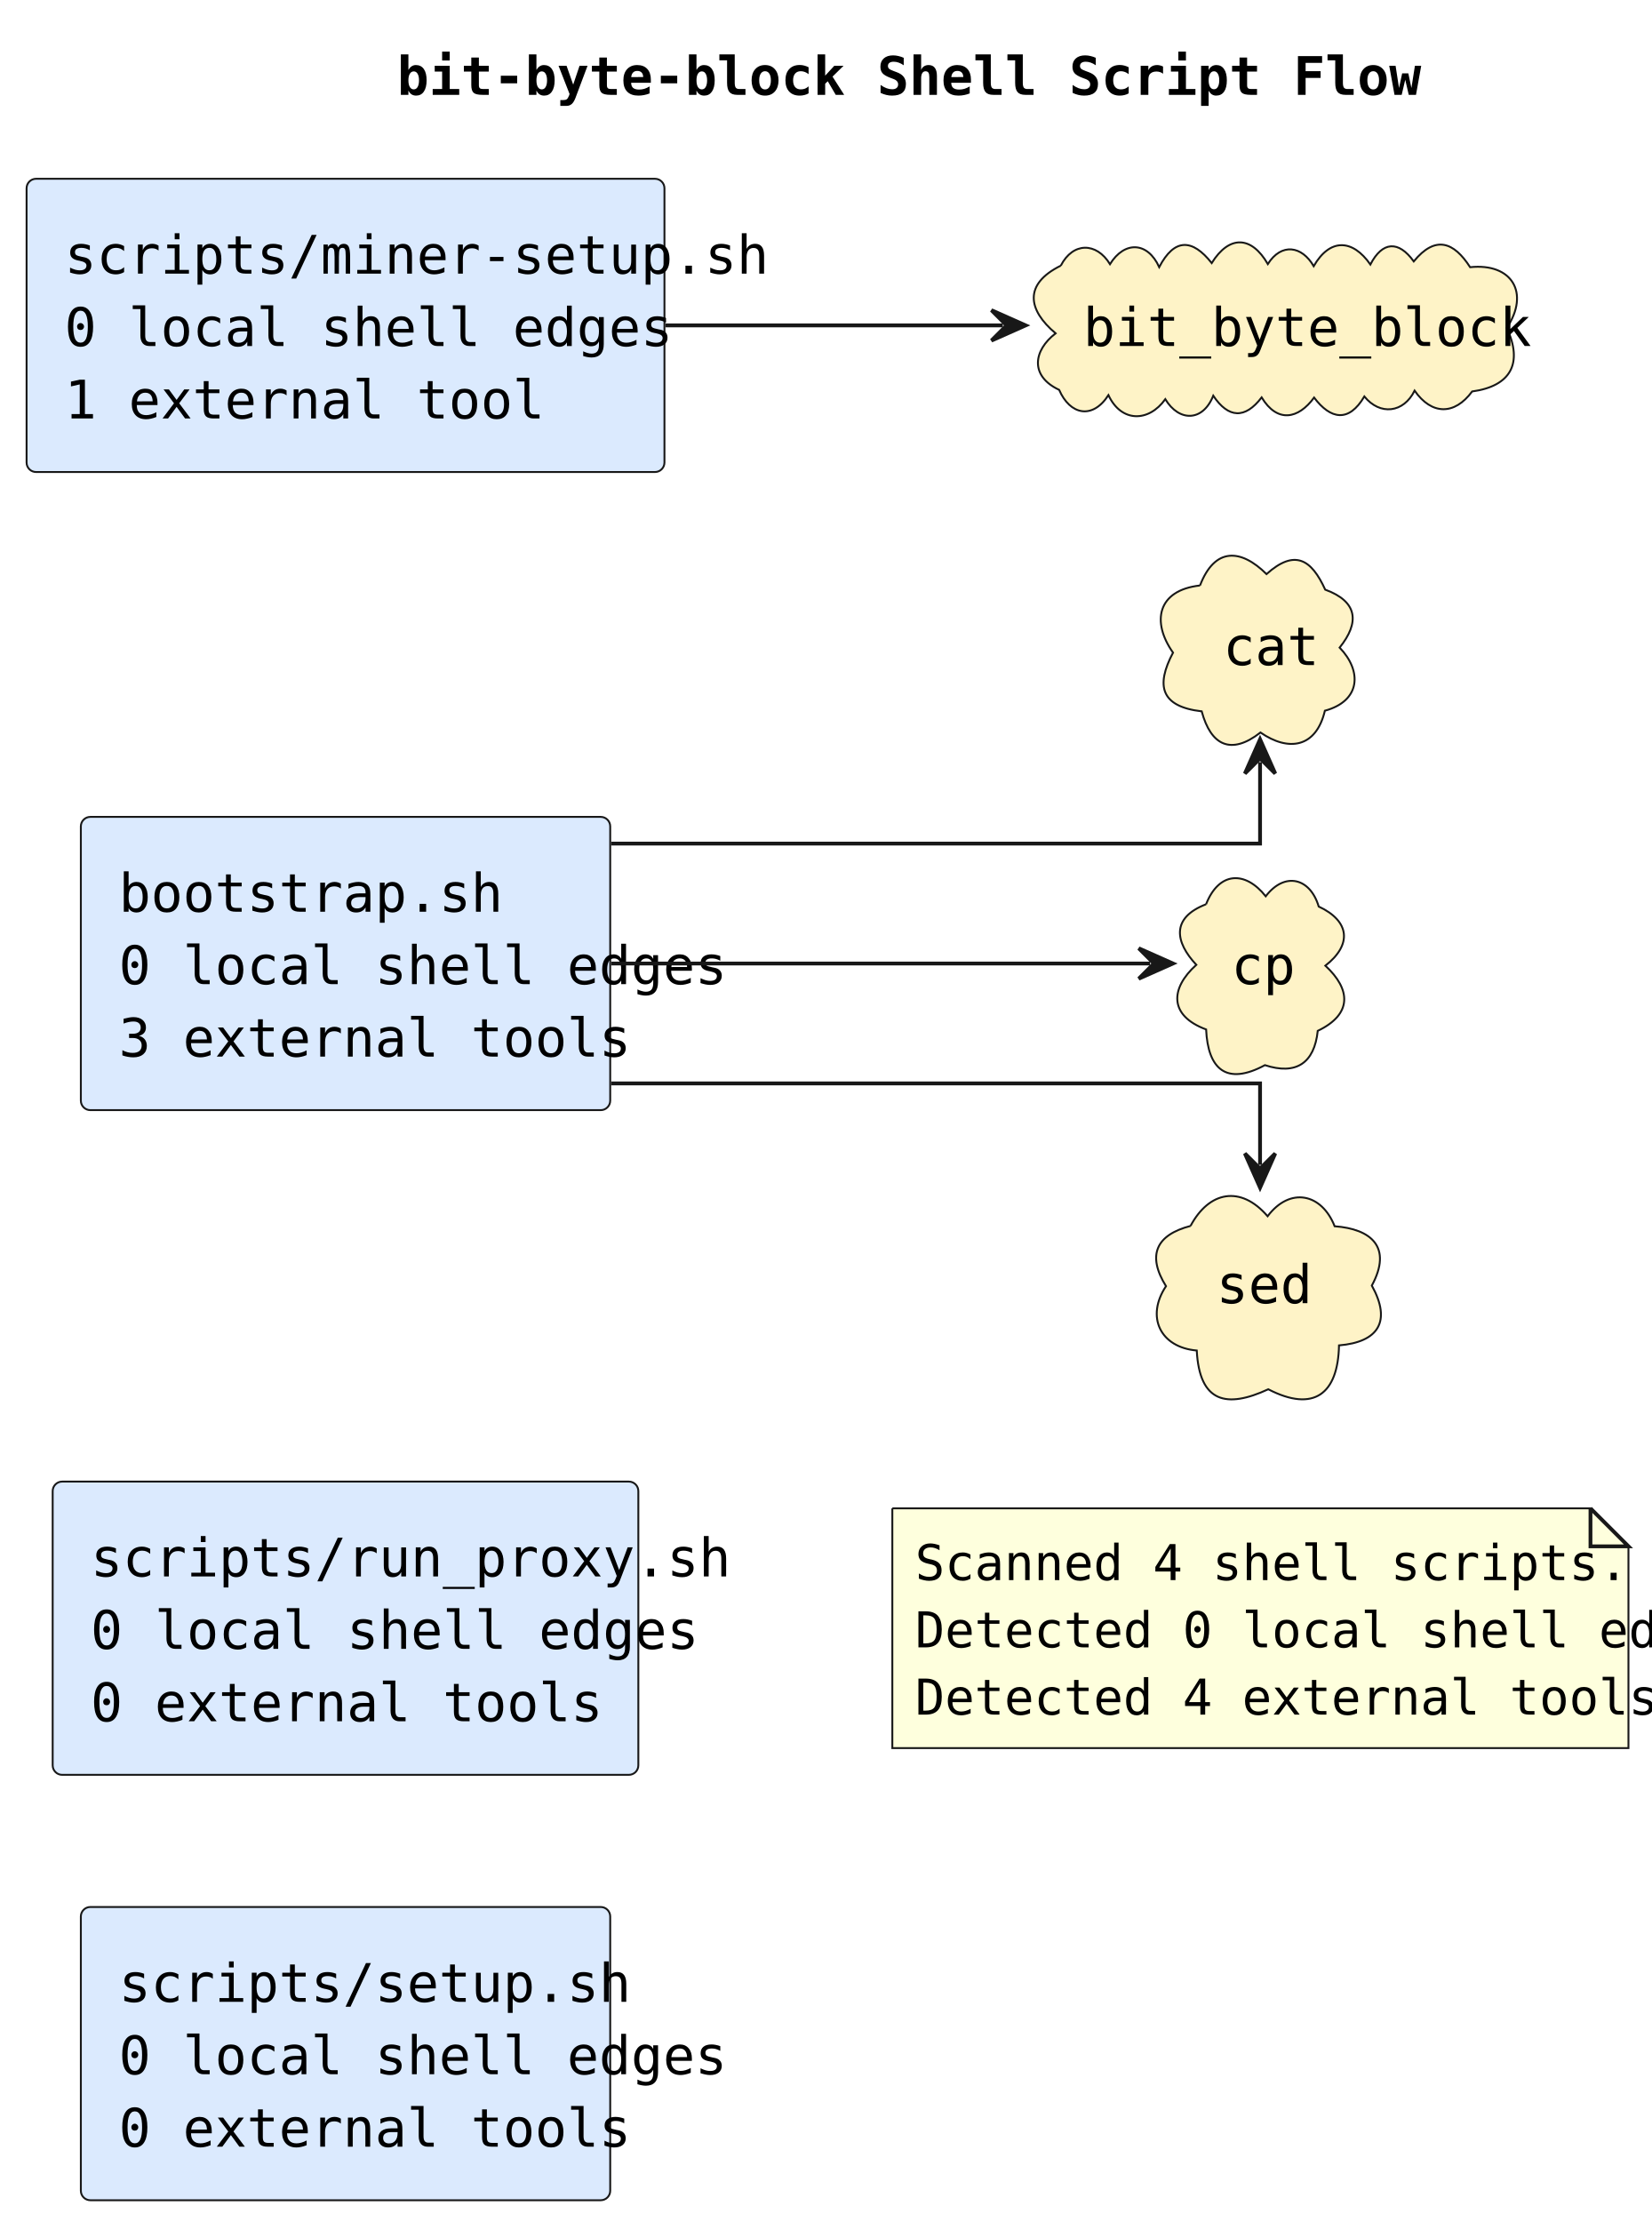
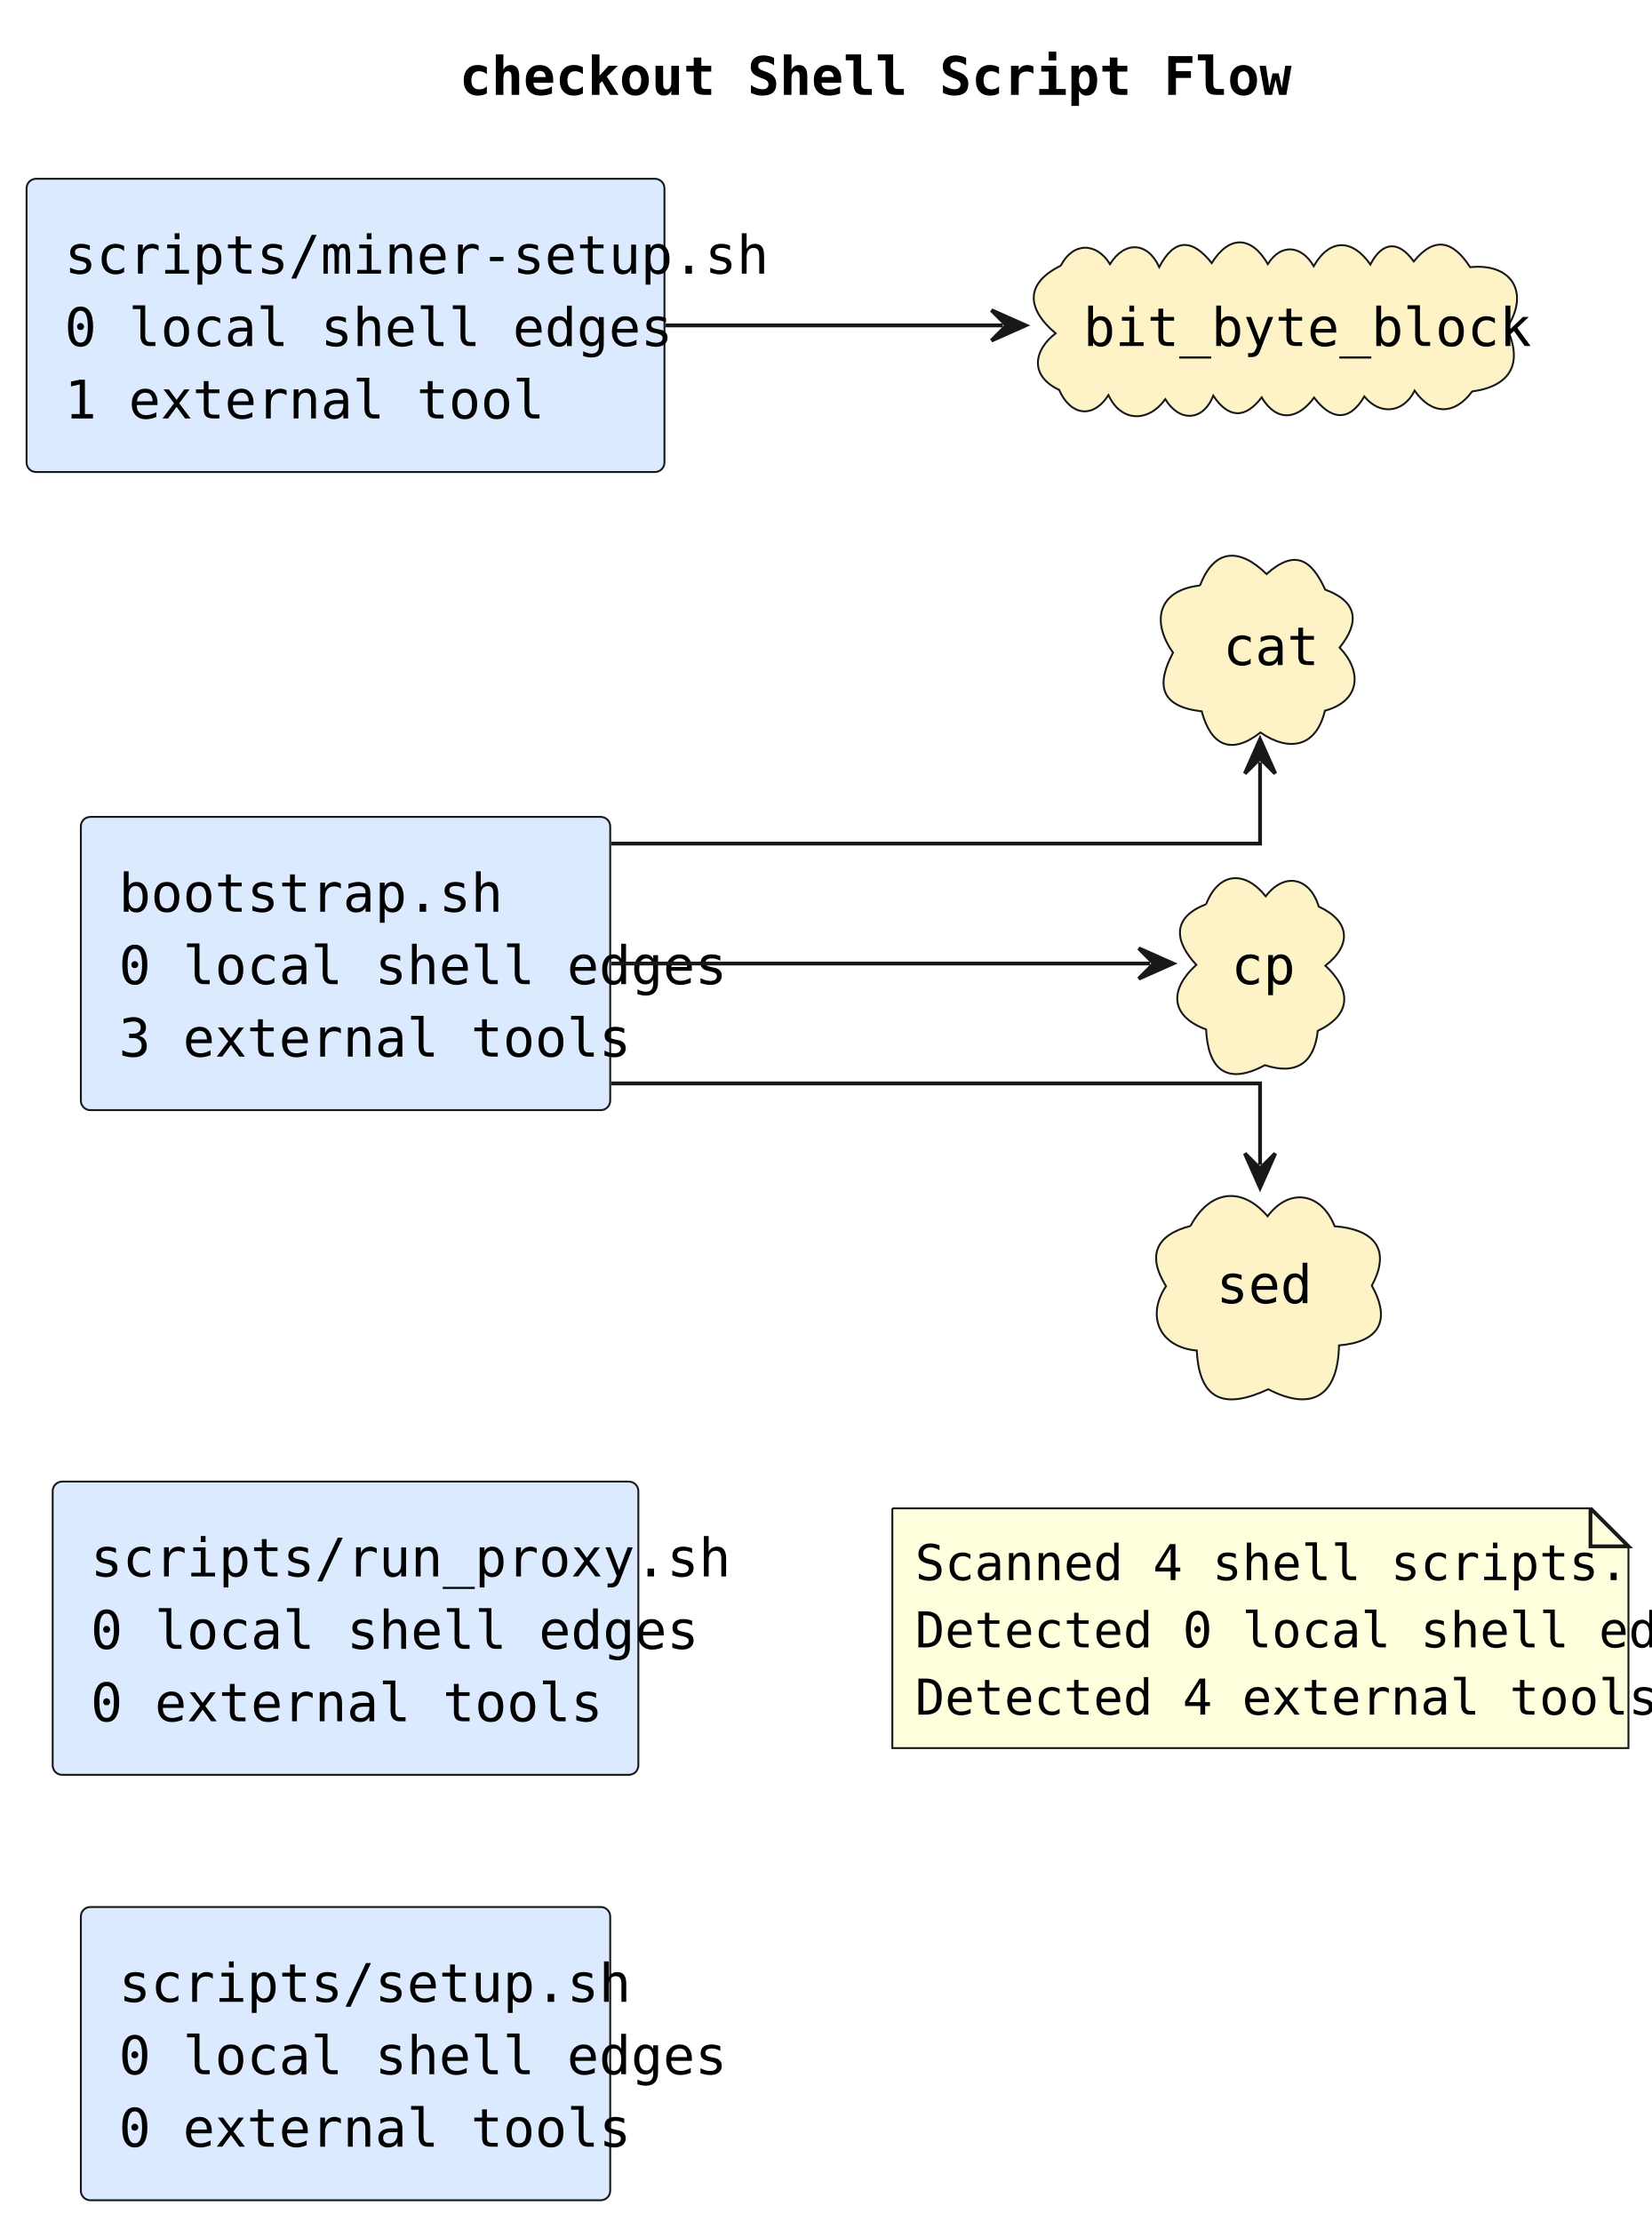
<svg xmlns="http://www.w3.org/2000/svg" contentStyleType="text/css" data-diagram-type="DESCRIPTION" height="585px" preserveAspectRatio="none" style="width:435px;height:585px;background:#FFFFFF;" version="1.1" viewBox="0 0 435 585" width="435px" zoomAndPan="magnify">
  <defs />
  <g>
    <g class="title" data-source-line="1">
-       <text fill="#000000" font-family="Monospace" font-size="14" font-weight="bold" lengthAdjust="spacing" textLength="212.761" x="104.522" y="24.966">bit-byte-block Shell Script Flow</text>
+       <text fill="#000000" font-family="Monospace" font-size="14" font-weight="bold" lengthAdjust="spacing" textLength="179.896" x="120.955" y="24.966">checkout Shell Script Flow</text>
    </g>
    <g class="entity" data-qualified-name="shell_bootstrap_sh" data-source-line="7" id="ent0002">
      <rect fill="#DBEAFE" height="77.204" rx="2.5" ry="2.5" style="stroke:#181818;stroke-width:0.5;" width="139.392" x="21.29" y="215.068" />
      <text fill="#000000" font-family="Monospace" font-size="14" lengthAdjust="spacing" textLength="83.72" x="31.29" y="240.034">bootstrap.sh</text>
      <text fill="#000000" font-family="Monospace" font-size="14" lengthAdjust="spacing" textLength="119.391" x="31.29" y="259.102">0 local shell edges</text>
      <text fill="#000000" font-family="Monospace" font-size="14" lengthAdjust="spacing" textLength="101.752" x="31.29" y="278.17">3 external tools</text>
    </g>
    <g class="entity" data-qualified-name="shell_scripts_miner_setup_sh" data-source-line="8" id="ent0003">
      <rect fill="#DBEAFE" height="77.204" rx="2.5" ry="2.5" style="stroke:#181818;stroke-width:0.5;" width="167.965" x="7" y="47.068" />
      <text fill="#000000" font-family="Monospace" font-size="14" lengthAdjust="spacing" textLength="147.965" x="17" y="72.034">scripts/miner-setup.sh</text>
      <text fill="#000000" font-family="Monospace" font-size="14" lengthAdjust="spacing" textLength="119.391" x="17" y="91.102">0 local shell edges</text>
      <text fill="#000000" font-family="Monospace" font-size="14" lengthAdjust="spacing" textLength="95.046" x="17" y="110.17">1 external tool</text>
    </g>
    <g class="entity" data-qualified-name="shell_scripts_run_proxy_sh" data-source-line="9" id="ent0004">
      <rect fill="#DBEAFE" height="77.204" rx="2.5" ry="2.5" style="stroke:#181818;stroke-width:0.5;" width="154.218" x="13.87" y="390.068" />
      <text fill="#000000" font-family="Monospace" font-size="14" lengthAdjust="spacing" textLength="134.218" x="23.87" y="415.034">scripts/run_proxy.sh</text>
      <text fill="#000000" font-family="Monospace" font-size="14" lengthAdjust="spacing" textLength="119.391" x="23.87" y="434.102">0 local shell edges</text>
      <text fill="#000000" font-family="Monospace" font-size="14" lengthAdjust="spacing" textLength="101.752" x="23.87" y="453.17">0 external tools</text>
    </g>
    <g class="entity" data-qualified-name="shell_scripts_setup_sh" data-source-line="10" id="ent0005">
      <rect fill="#DBEAFE" height="77.204" rx="2.5" ry="2.5" style="stroke:#181818;stroke-width:0.5;" width="139.392" x="21.29" y="502.068" />
      <text fill="#000000" font-family="Monospace" font-size="14" lengthAdjust="spacing" textLength="104.426" x="31.29" y="527.034">scripts/setup.sh</text>
      <text fill="#000000" font-family="Monospace" font-size="14" lengthAdjust="spacing" textLength="119.391" x="31.29" y="546.102">0 local shell edges</text>
      <text fill="#000000" font-family="Monospace" font-size="14" lengthAdjust="spacing" textLength="101.752" x="31.29" y="565.17">0 external tools</text>
    </g>
    <g class="entity" data-qualified-name="tool_bit_byte_block" data-source-line="11" id="ent0006">
      <path d="M279.33,69.942 C282.528,63.706 288.714,63.722 292.282,69.545 C296.108,63.382 302.187,63.605 305.242,70.321 C309.258,62.642 313.968,62.819 319.068,69.259 C323.661,61.878 329.509,62.033 333.844,69.515 C337.449,63.853 342.828,64.729 345.923,70.075 C350.203,62.66 356.151,62.906 360.847,69.636 C364.018,63.51 368.266,63.266 372.269,68.823 C377.966,61.872 382.815,63.667 387.113,70.347 C398.155,69.19 402.88,77.128 396.777,86.335 C401.084,95.658 397.841,101.658 387.645,103.065 C382.981,109.374 376.981,109.278 372.495,102.852 C369.607,108.708 363.412,109.471 359.259,104.382 C355.186,111.306 350.382,110.45 346.031,104.671 C341.864,110.354 336.349,111.424 332.219,104.63 C327.819,110.381 323.463,110.124 319.475,104.181 C316.757,111.029 310.501,111.127 306.848,105.097 C302.5,111.173 295.271,111.313 291.876,104.029 C287.641,110.564 281.733,109.193 278.897,102.641 C271.112,98.99 272.094,92.268 277.965,87.761 C270.62,81.593 269.503,74.794 279.33,69.942" fill="#FEF3C7" style="stroke:#181818;stroke-width:0.5;" />
      <text fill="#000000" font-family="Monospace" font-size="14" lengthAdjust="spacing" textLength="93.296" x="285.24" y="91.094">bit_byte_block</text>
    </g>
    <g class="entity" data-qualified-name="tool_cat" data-source-line="12" id="ent0007">
      <path d="M315.988,154.142 C319.872,144.032 326.739,144.437 333.502,151.143 C340.986,144.451 345.345,147.31 348.954,155.238 C357.569,158.391 358.057,163.883 352.752,170.5 C358.699,176.657 358.321,184.554 348.871,187.115 C346.548,196.931 339.267,197.93 331.908,192.85 C324.093,198.941 318.842,196.216 316.433,187.282 C305.673,186.033 304.26,180.587 308.884,171.824 C303.174,163.754 304.721,155.392 315.988,154.142" fill="#FEF3C7" style="stroke:#181818;stroke-width:0.5;" />
      <text fill="#000000" font-family="Monospace" font-size="14" lengthAdjust="spacing" textLength="19.628" x="322.07" y="175.094">cat</text>
    </g>
    <g class="entity" data-qualified-name="tool_cp" data-source-line="13" id="ent0008">
      <path d="M317.582,238.072 C320.961,229.473 327.847,229.133 333.291,235.97 C338.274,229.456 344.988,231.072 347.242,238.668 C355.45,242.49 356.104,248.697 348.996,254.244 C355.738,260.48 356.146,267.021 346.99,271.399 C346.087,279.947 341.263,283.101 333.077,280.429 C322.925,285.902 318.082,281.474 317.595,271.029 C307.732,267.374 308.139,260.205 315.015,254.013 C309.424,248.042 308.283,241.645 317.582,238.072" fill="#FEF3C7" style="stroke:#181818;stroke-width:0.5;" />
      <text fill="#000000" font-family="Monospace" font-size="14" lengthAdjust="spacing" textLength="15.33" x="324.22" y="259.094">cp</text>
    </g>
    <g class="entity" data-qualified-name="tool_sed" data-source-line="14" id="ent0009">
      <path d="M313.49,322.761 C318.38,313.593 326.709,311.992 333.788,320.204 C339.668,312.41 348.023,314.15 351.439,322.842 C361.028,323.551 366.718,328.304 361.23,338.464 C366.464,347.91 362.962,353.33 352.589,354.213 C352.331,366.968 345.976,371.965 333.963,365.761 C323.035,370.822 315.852,369.342 315.13,355.56 C305.469,354.726 301.681,346.634 307.034,338.623 C301.978,330.496 304.395,325.128 313.49,322.761" fill="#FEF3C7" style="stroke:#181818;stroke-width:0.5;" />
      <text fill="#000000" font-family="Monospace" font-size="14" lengthAdjust="spacing" textLength="23.212" x="320.28" y="343.094">sed</text>
    </g>
    <g class="entity" data-qualified-name="shellGraphSummary" data-source-line="20" id="ent0014">
      <path d="M234.97,397.108 L234.97,460.226 L428.805,460.226 L428.805,407.108 L418.805,397.108 L234.97,397.108" fill="#FEFFDD" style="stroke:#181818;stroke-width:0.5;" />
      <path d="M418.805,397.108 L418.805,407.108 L428.805,407.108 L418.805,397.108" fill="#FEFFDD" style="stroke:#181818;stroke-width:1;" />
      <text fill="#000000" font-family="Monospace" font-size="13" lengthAdjust="spacing" textLength="141.531" x="240.97" y="416.005">Scanned 4 shell scripts.</text>
      <text fill="#000000" font-family="Monospace" font-size="13" lengthAdjust="spacing" textLength="172.835" x="240.97" y="433.711">Detected 0 local shell edges.</text>
      <text fill="#000000" font-family="Monospace" font-size="13" lengthAdjust="spacing" textLength="156.455" x="240.97" y="451.417">Detected 4 external tools.</text>
    </g>
    <g class="link" data-entity-1="ent0002" data-entity-2="ent0007" data-link-type="dependency" data-source-line="15" id="lnk10">
      <path d="M160.96,222.098 C232.06,222.098 331.8,222.098 331.8,222.098 C331.8,222.098 331.8,214.158 331.8,200.658" fill="none" id="shell_bootstrap_sh-to-tool_cat" style="stroke:#181818;stroke-width:1;" />
      <polygon fill="#181818" points="331.8,194.658,327.8,203.658,331.8,199.658,335.8,203.658,331.8,194.658" style="stroke:#181818;stroke-width:1;" />
    </g>
    <g class="link" data-entity-1="ent0002" data-entity-2="ent0008" data-link-type="dependency" data-source-line="16" id="lnk11">
      <path d="M160.98,253.668 C211,253.668 269.17,253.668 302.86,253.668" fill="none" id="shell_bootstrap_sh-to-tool_cp" style="stroke:#181818;stroke-width:1;" />
      <polygon fill="#181818" points="308.86,253.668,299.86,249.668,303.86,253.668,299.86,257.668,308.86,253.668" style="stroke:#181818;stroke-width:1;" />
    </g>
    <g class="link" data-entity-1="ent0002" data-entity-2="ent0009" data-link-type="dependency" data-source-line="17" id="lnk12">
      <path d="M160.96,285.238 C232.06,285.238 331.8,285.238 331.8,285.238 C331.8,285.238 331.8,293.178 331.8,306.678" fill="none" id="shell_bootstrap_sh-to-tool_sed" style="stroke:#181818;stroke-width:1;" />
      <polygon fill="#181818" points="331.8,312.678,335.8,303.678,331.8,307.678,327.8,303.678,331.8,312.678" style="stroke:#181818;stroke-width:1;" />
    </g>
    <g class="link" data-entity-1="ent0003" data-entity-2="ent0006" data-link-type="dependency" data-source-line="18" id="lnk13">
      <path d="M175.24,85.668 C206.44,85.668 235.22,85.668 264.07,85.668" fill="none" id="shell_scripts_miner_setup_sh-to-tool_bit_byte_block" style="stroke:#181818;stroke-width:1;" />
      <polygon fill="#181818" points="270.07,85.668,261.07,81.668,265.07,85.668,261.07,89.668,270.07,85.668" style="stroke:#181818;stroke-width:1;" />
    </g>
  </g>
</svg>
